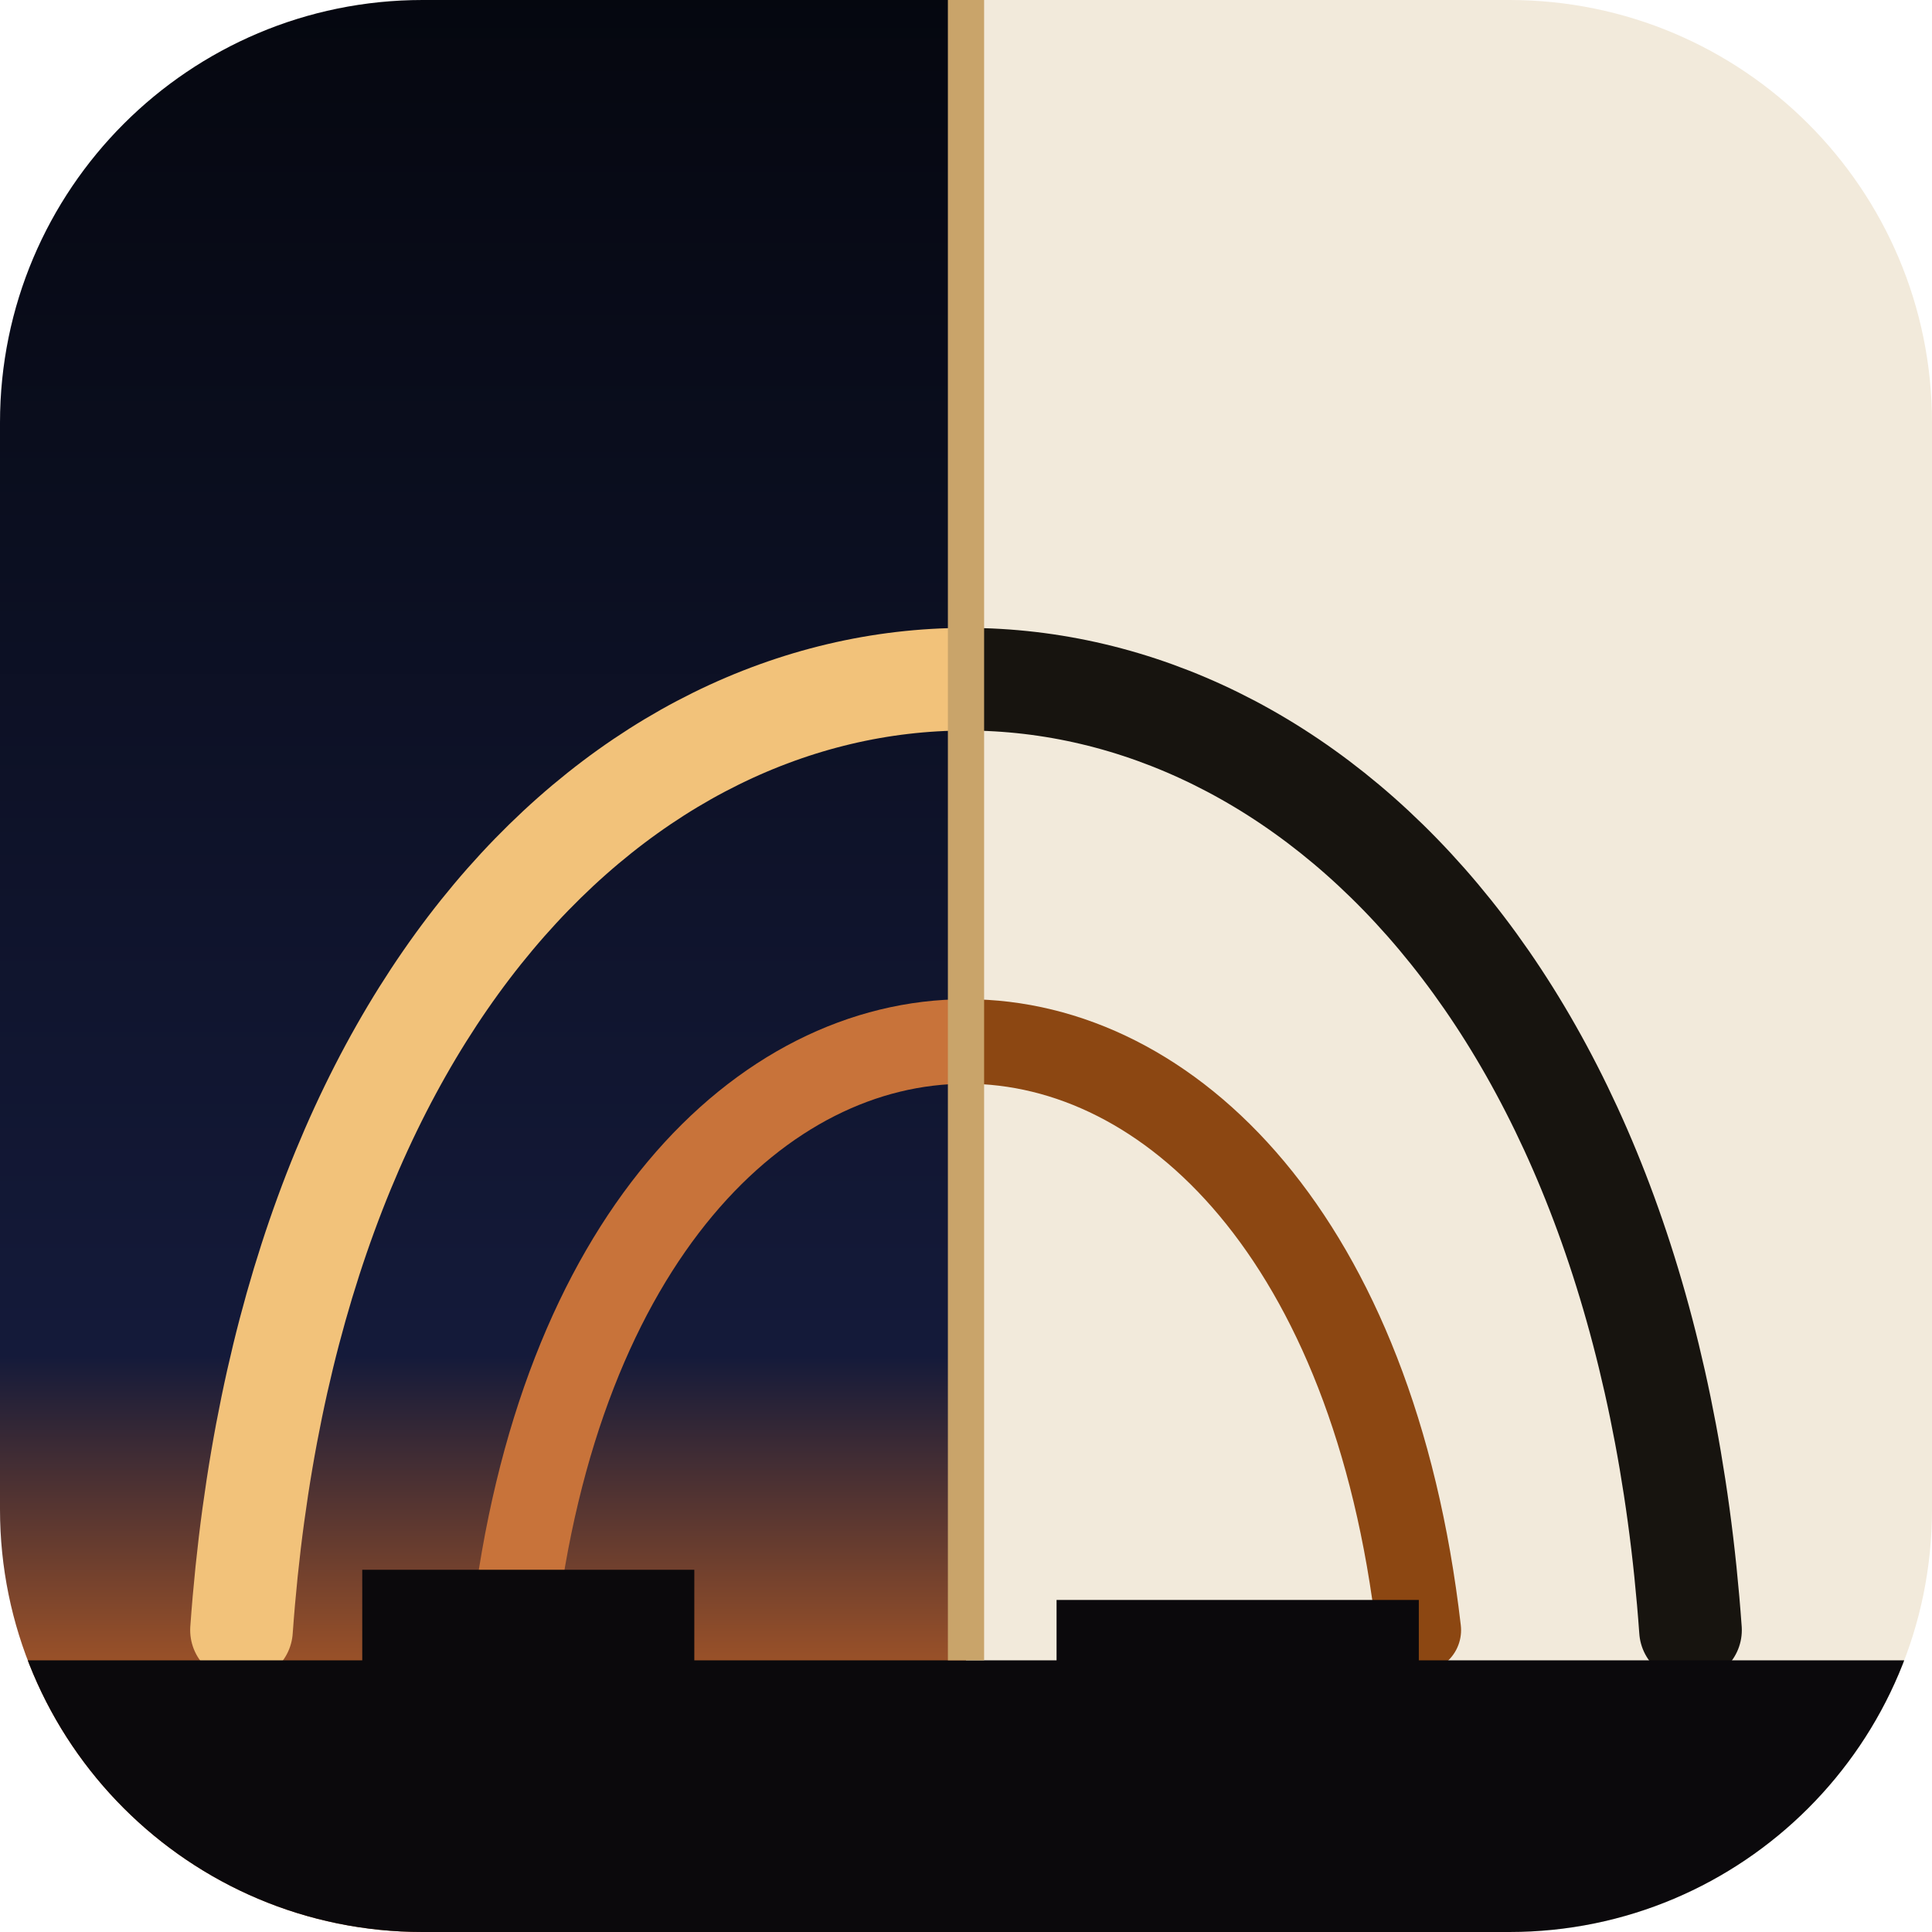
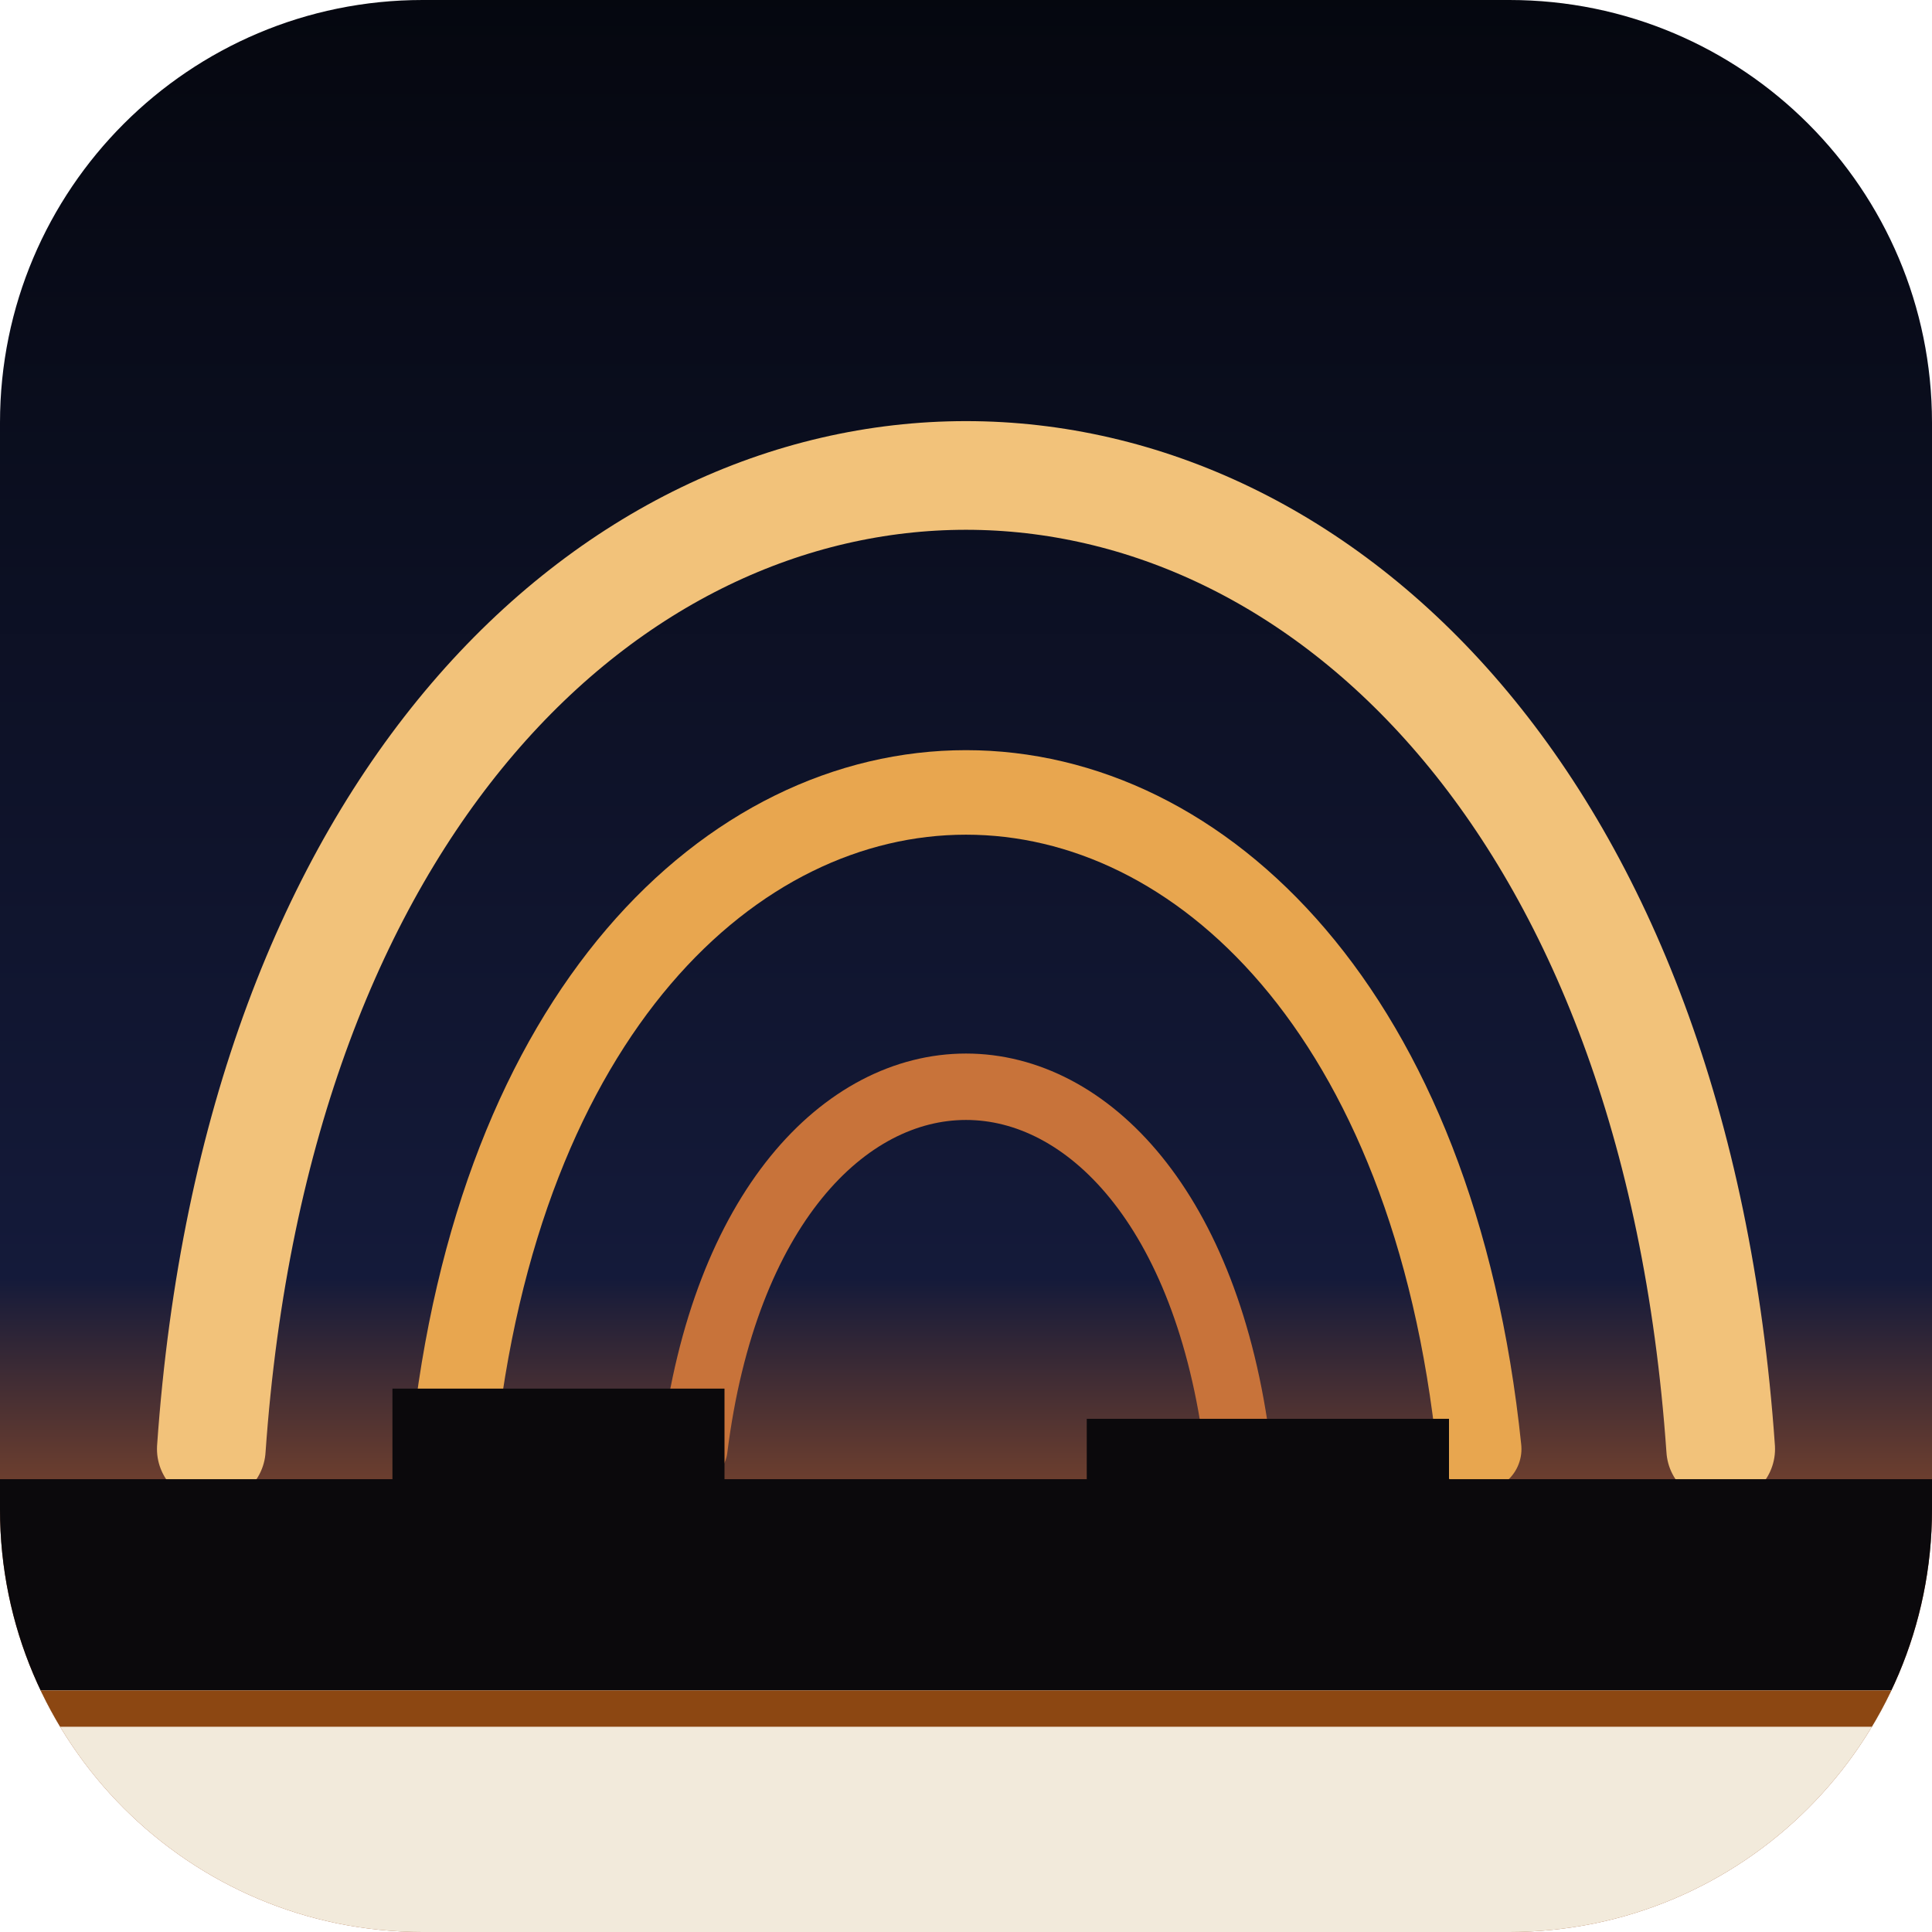
<svg xmlns="http://www.w3.org/2000/svg" viewBox="0 0 64 64">
  <defs>
    <linearGradient id="sky" x1="0" y1="0" x2="0" y2="1">
      <stop offset="0" stop-color="#05070f" />
-       <stop offset="0.7" stop-color="#141a3a" />
-       <stop offset="0.86" stop-color="#9c5228" />
+       <stop offset="0.66" stop-color="#141a3a" />
+       <stop offset="0.82" stop-color="#9c5228" />
    </linearGradient>
    <clipPath id="c">
      <rect width="64" height="64" rx="14" />
    </clipPath>
-     <clipPath id="l">
-       <rect width="32" height="64" />
-     </clipPath>
-     <clipPath id="r">
-       <rect x="32" width="32" height="64" />
-     </clipPath>
  </defs>
  <g clip-path="url(#c)">
-     <g clip-path="url(#l)">
-       <rect width="64" height="64" fill="url(#sky)" />
-       <g fill="none" stroke-linecap="round">
-         <path d="M8 54 C11 12, 53 12, 56 54" stroke="#f2c27a" stroke-width="3.4" />
-         <path d="M17 54 C20 28, 44 28, 47 54" stroke="#c8733a" stroke-width="2.8" />
-       </g>
+     <rect width="64" height="64" fill="url(#sky)" />
+     <g fill="none" stroke-linecap="round">
+       <path d="M7 48 C10 5, 54 5, 57 48" stroke="#f2c27a" stroke-width="3.6" />
+       <path d="M15 48 C18 19, 46 19, 49 48" stroke="#e8a64f" stroke-width="2.8" />
+       <path d="M23 48 C25 32, 39 32, 41 48" stroke="#c8733a" stroke-width="2.2" />
    </g>
-     <g clip-path="url(#r)">
-       <rect width="64" height="64" fill="#f2eadb" />
-       <g fill="none" stroke-linecap="round">
-         <path d="M8 54 C11 12, 53 12, 56 54" stroke="#17140f" stroke-width="3.4" />
-         <path d="M17 54 C20 28, 44 28, 47 54" stroke="#8c4712" stroke-width="2.8" />
-       </g>
-     </g>
-     <path d="M0 64 V55 H12 V52 H23 V55 H35 V53 H47 V55 H64 V64 Z" fill="#0b090c" />
-     <path d="M32 0 V55" stroke="#c9a46a" stroke-width="1.2" />
+     <path d="M0 56 V49 H13 V46 H24 V49 H36 V47 H48 V49 H64 V56 Z" fill="#0b090c" />
+     <rect y="56" width="64" height="8" fill="#f2eadb" />
+     <rect y="56" width="64" height="1.2" fill="#8c4712" />
  </g>
</svg>
